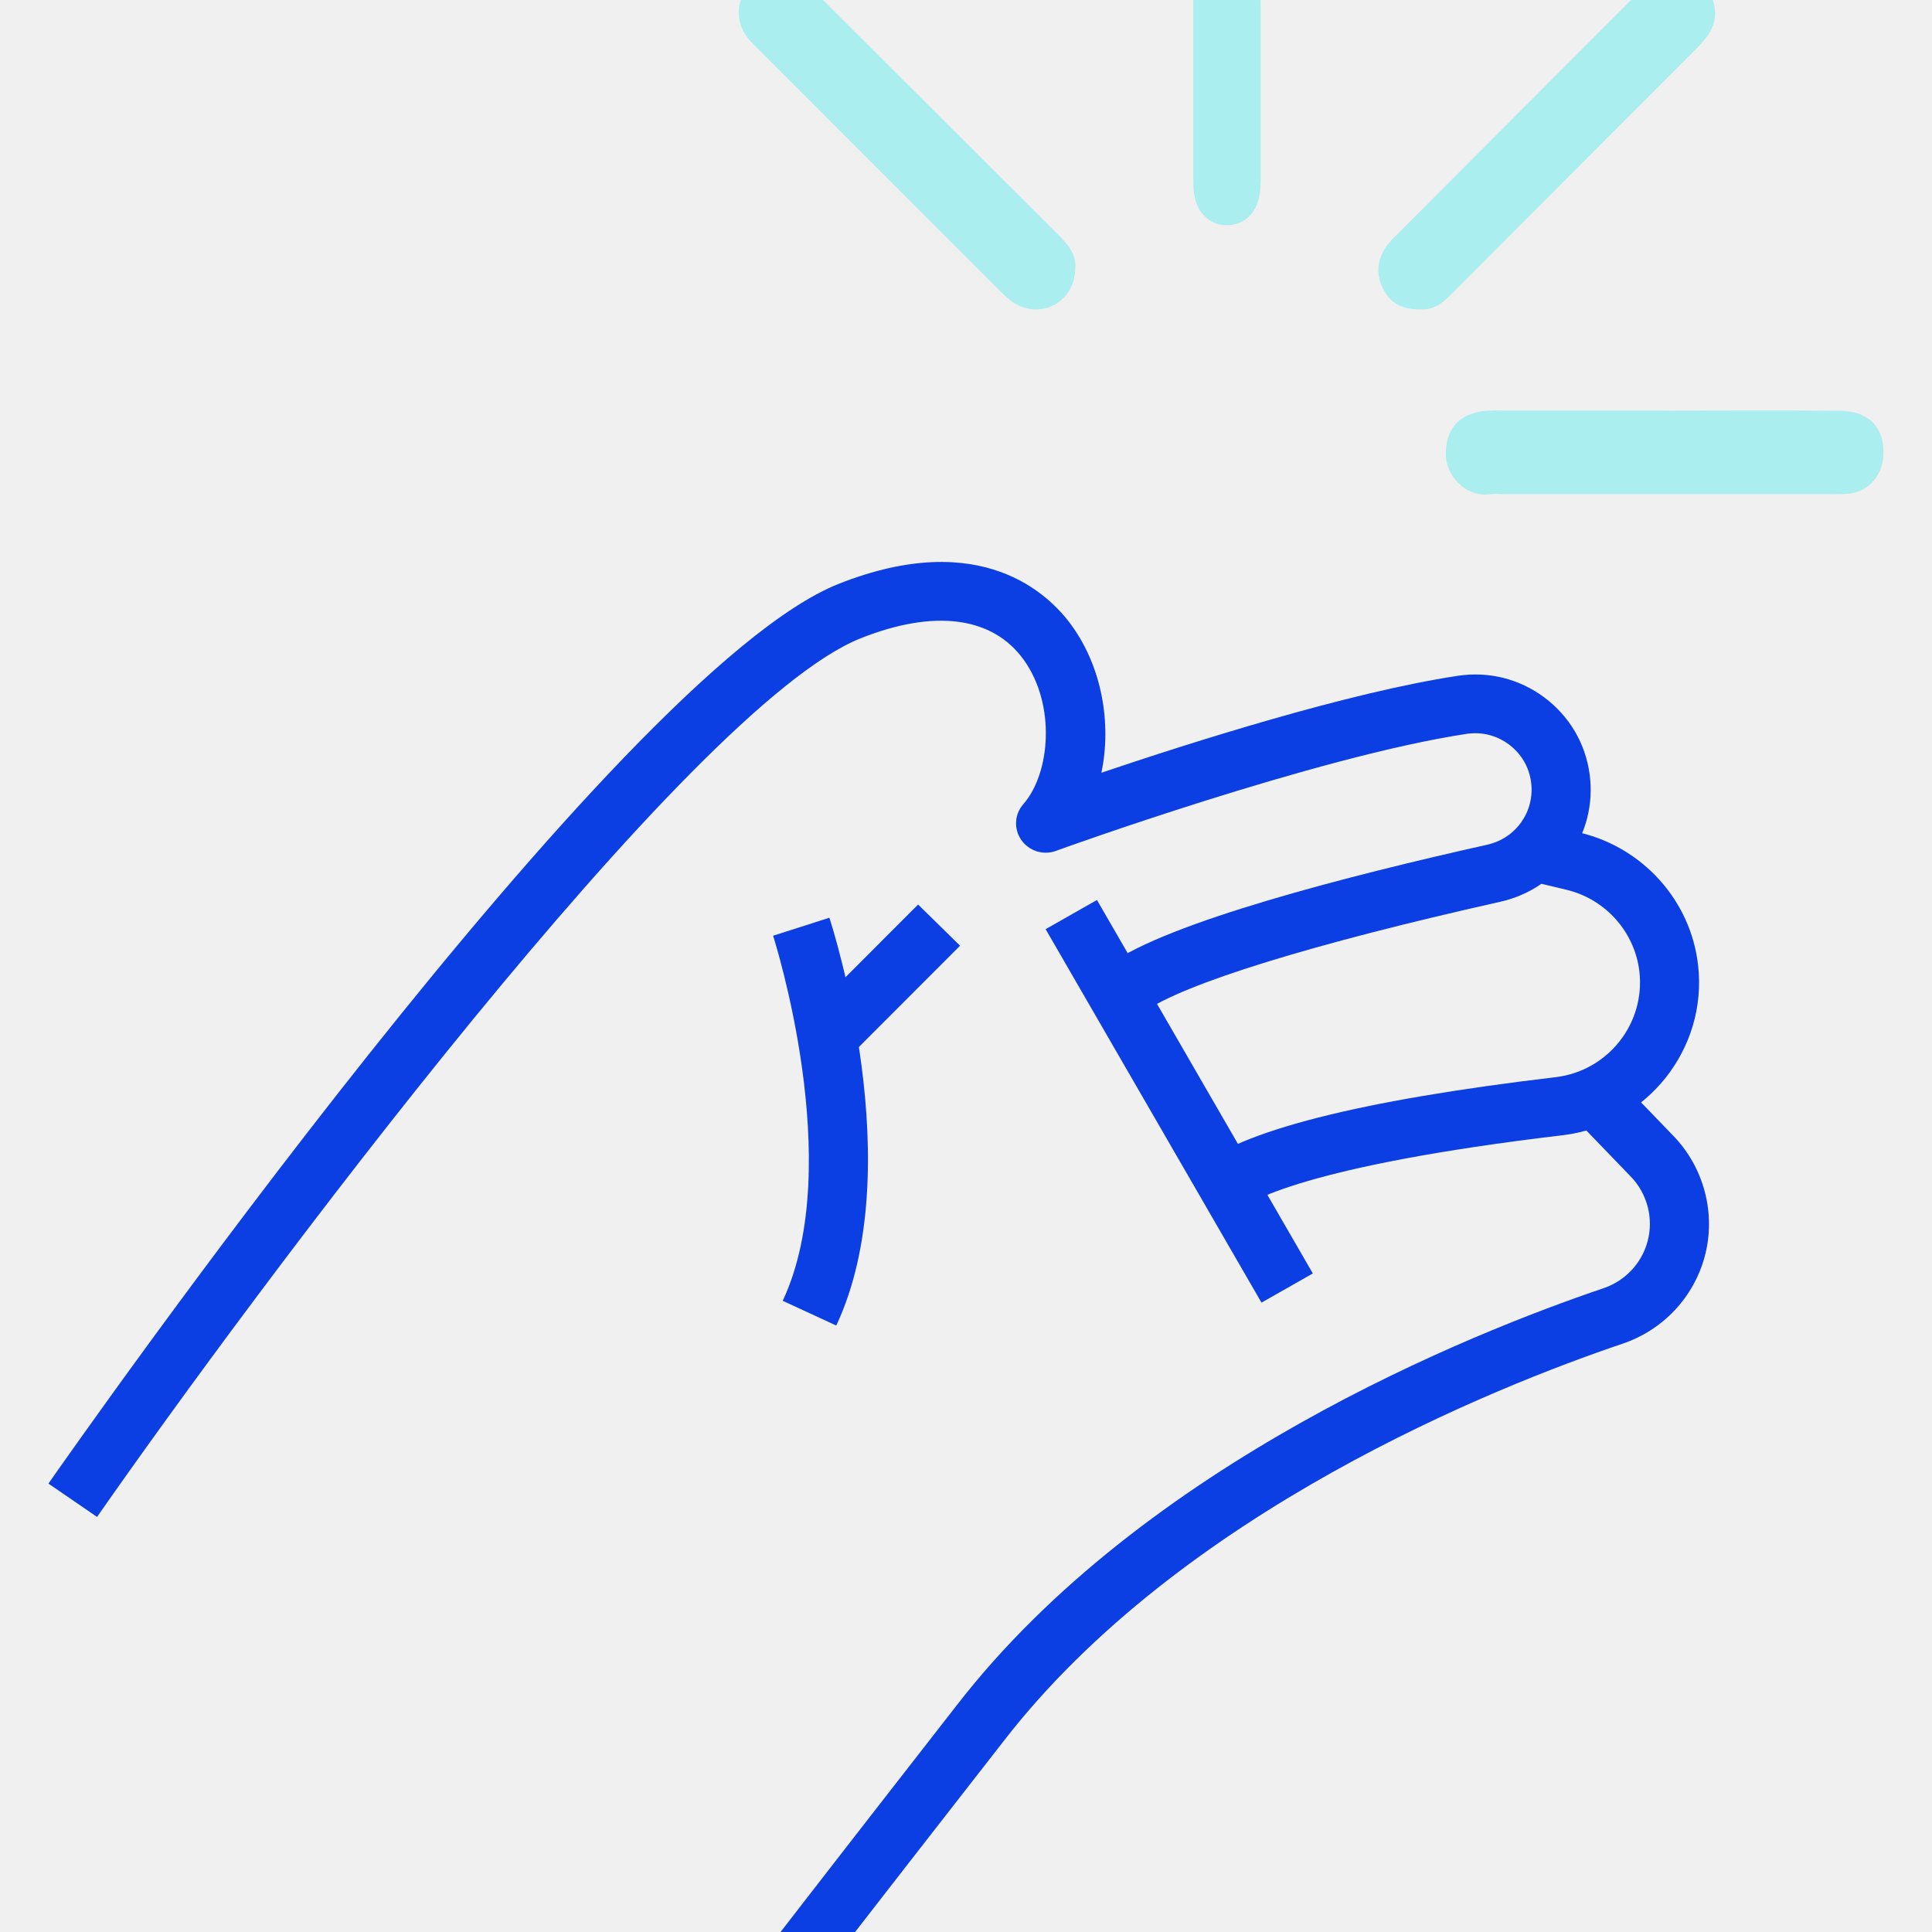
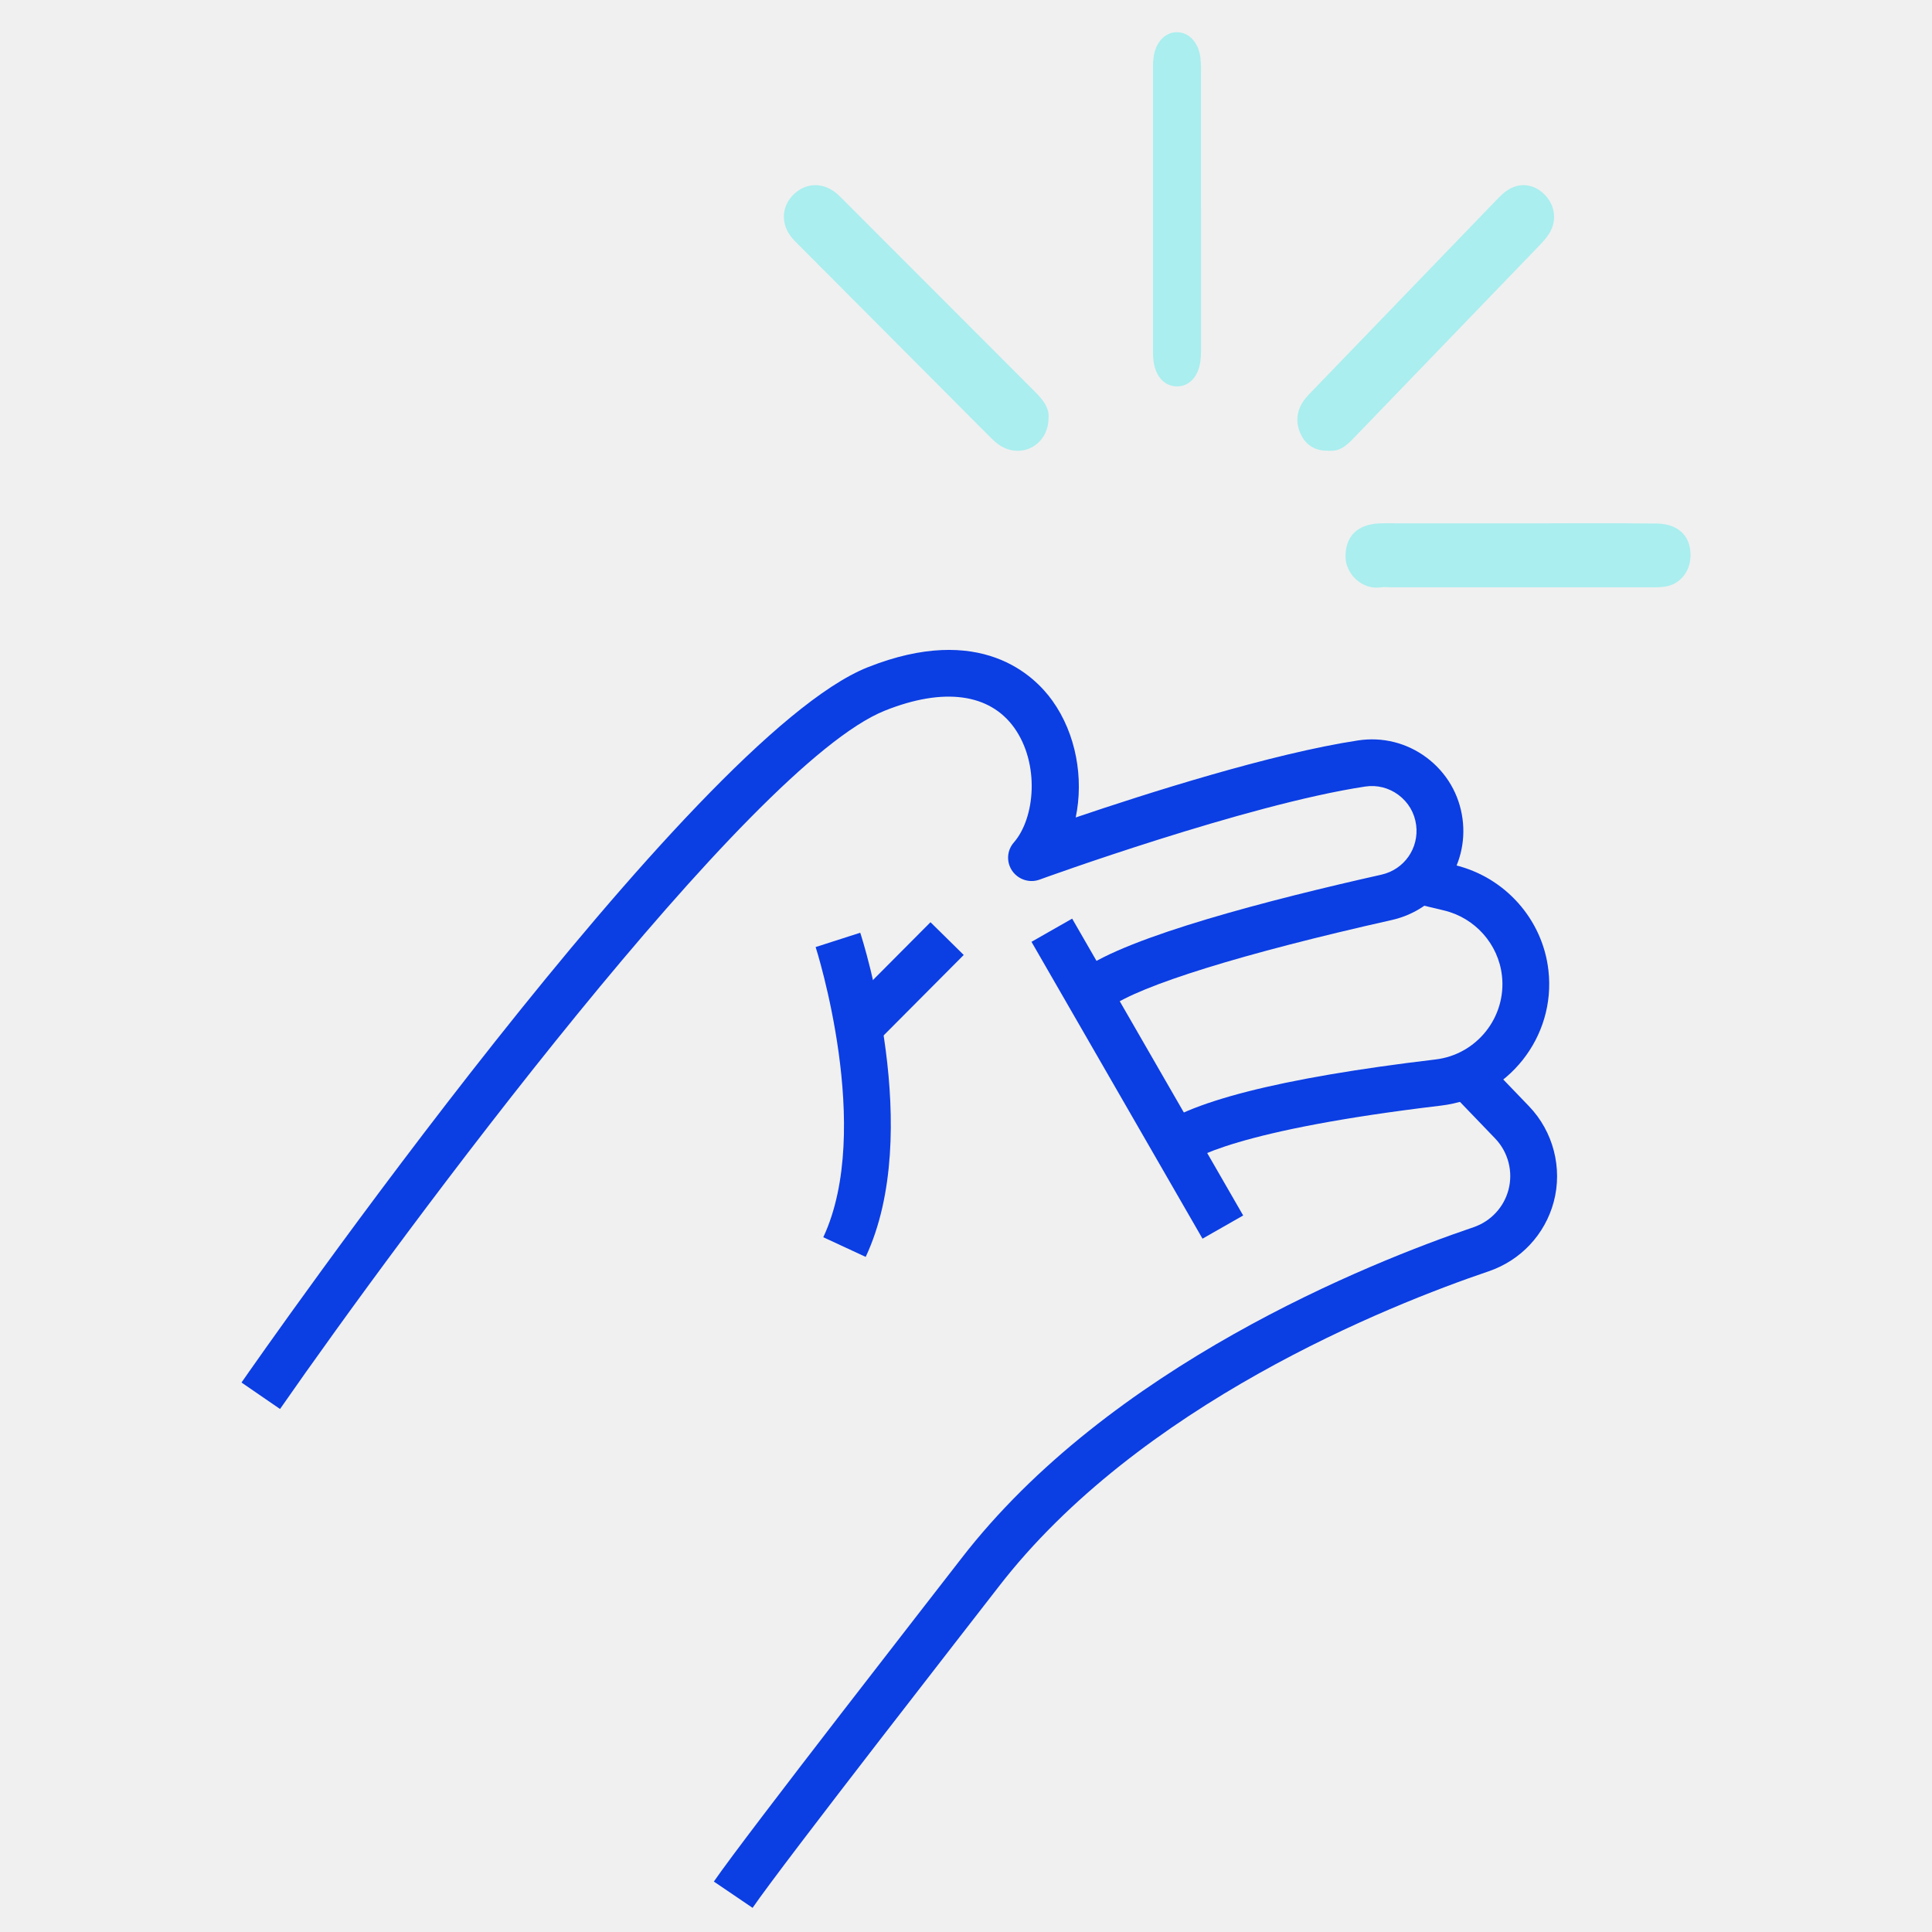
- <svg xmlns="http://www.w3.org/2000/svg" width="72" height="72" viewBox="0 0 72 72" fill="none">
-   <g clip-path="url(#clip0_6699_32009)">
-     <path d="M1.805 55.289C2.664 54.057 22.953 25.05 31.259 21.757C36.575 19.654 39.107 22.151 39.948 23.323C41.069 24.884 41.429 26.968 41.046 28.798C44.349 27.681 50.254 25.801 54.332 25.185C55.477 25.013 56.617 25.296 57.546 25.986C58.49 26.69 59.088 27.709 59.242 28.863C59.536 31.077 58.102 33.115 55.911 33.606C48.918 35.172 44.078 36.668 42.63 37.715L41.331 35.95C43.517 34.37 50.203 32.647 55.425 31.48C56.5 31.239 57.201 30.238 57.06 29.154C56.986 28.585 56.696 28.089 56.224 27.737C55.771 27.404 55.22 27.265 54.664 27.348C49.072 28.191 39.444 31.674 39.346 31.712C38.874 31.883 38.346 31.712 38.061 31.304C37.776 30.896 37.804 30.345 38.136 29.97C39.14 28.821 39.36 26.278 38.154 24.592C37.001 22.984 34.838 22.688 32.077 23.786C25.691 26.315 9.368 48.281 3.617 56.531L1.805 55.289Z" fill="#0B3EE3" />
-     <path d="M46.054 45.183L44.582 43.557C46.147 42.158 50.655 41.01 57.975 40.143C59.919 39.912 61.316 38.151 61.096 36.215C60.928 34.733 59.83 33.505 58.373 33.158L57.205 32.88L57.719 30.754L58.886 31.032C61.241 31.597 63.011 33.575 63.282 35.965C63.642 39.087 61.377 41.936 58.233 42.307C48.637 43.446 46.479 44.789 46.049 45.174L46.054 45.183Z" fill="#0B3EE3" />
-     <path d="M24.023 78.686C25.49 76.555 34.628 64.878 35.646 63.562C42.635 54.525 54.837 49.675 59.761 48.007C60.565 47.734 61.181 47.081 61.401 46.261C61.63 45.409 61.392 44.487 60.775 43.848L58.813 41.814L60.406 40.304L62.368 42.337C63.508 43.519 63.956 45.237 63.531 46.822C63.12 48.35 61.975 49.564 60.476 50.073C55.739 51.676 44.018 56.327 37.398 64.892C36.417 66.161 27.294 77.811 25.845 79.918L24.023 78.686Z" fill="#0B3EE3" />
-     <path d="M34.215 33.709L30.225 37.704L31.788 39.239L35.779 35.244L34.215 33.709Z" fill="#0B3EE3" />
-     <path d="M29.17 48.477C31.543 43.419 28.839 34.956 28.811 34.872L30.908 34.201C31.034 34.581 33.907 43.558 31.165 49.399L29.17 48.477Z" fill="#0B3EE3" />
-     <path d="M40.88 33.54L38.967 34.627L47.012 48.545L48.925 47.458L40.88 33.54Z" fill="#0B3EE3" />
-     <path d="M40.073 9.997C40.058 11.219 38.863 11.902 37.84 11.321C37.601 11.186 37.401 10.976 37.203 10.781C34.234 7.815 31.269 4.848 28.305 1.88C28.136 1.711 27.958 1.545 27.82 1.352C27.366 0.706 27.453 -0.078 28.015 -0.601C28.551 -1.1 29.266 -1.158 29.886 -0.736C30.05 -0.625 30.193 -0.48 30.333 -0.338C33.36 2.683 36.382 5.703 39.411 8.722C39.79 9.098 40.121 9.486 40.073 9.999V9.997Z" fill="#AAEEEF" />
-     <path d="M52.96 11.528C52.346 11.548 51.883 11.354 51.596 10.857C51.295 10.335 51.288 9.78 51.608 9.268C51.775 9.002 52.02 8.783 52.247 8.556C55.124 5.67 58.001 2.784 60.881 -0.097C61.108 -0.322 61.327 -0.563 61.587 -0.744C62.197 -1.167 62.922 -1.09 63.447 -0.578C63.97 -0.07 64.074 0.666 63.672 1.279C63.498 1.543 63.262 1.767 63.038 1.994C60.134 4.909 57.225 7.822 54.319 10.734C53.924 11.13 53.551 11.567 52.963 11.528H52.96Z" fill="#AAEEEF" />
-     <path d="M46.979 0.235C46.979 2.253 46.979 4.272 46.979 6.29C46.979 6.605 46.991 6.928 46.944 7.237C46.839 7.952 46.357 8.392 45.728 8.394C45.096 8.394 44.614 7.959 44.504 7.246C44.462 6.976 44.472 6.694 44.472 6.419C44.472 2.304 44.472 -1.814 44.472 -5.929C44.472 -6.207 44.462 -6.489 44.502 -6.759C44.606 -7.457 45.104 -7.919 45.718 -7.919C46.332 -7.919 46.839 -7.464 46.942 -6.769C46.989 -6.46 46.975 -6.137 46.977 -5.822C46.979 -3.803 46.977 -1.785 46.977 0.233L46.979 0.235Z" fill="#AAEEEF" />
-     <path d="M62.042 15.302C64.223 15.302 66.407 15.284 68.588 15.309C69.679 15.322 70.267 15.989 70.186 17.016C70.131 17.714 69.662 18.275 69 18.382C68.689 18.432 68.366 18.415 68.05 18.415C64.041 18.415 60.035 18.415 56.027 18.415C55.869 18.415 55.706 18.394 55.551 18.417C54.654 18.556 53.864 17.747 53.881 16.885C53.898 15.914 54.446 15.35 55.496 15.302C55.732 15.292 55.972 15.299 56.211 15.299C58.155 15.299 60.1 15.299 62.044 15.299L62.042 15.302Z" fill="#AAEEEF" />
-   </g>
-   <defs>
-     <clipPath id="clip0_6699_32009">
-       <rect width="72" height="72" fill="white" />
-     </clipPath>
-   </defs>
+ <svg xmlns="http://www.w3.org/2000/svg" fill="none" viewBox="0 0 240 240">
+   <path d="M30 171.742c2.27-3.265 55.849-80.122 77.784-88.849 14.039-5.572 20.726 1.043 22.946 4.149 2.961 4.136 3.911 9.659 2.899 14.507 8.723-2.958 24.316-7.941 35.086-9.573 3.023-.454 6.033.295 8.488 2.123 2.492 1.866 4.071 4.566 4.478 7.622.778 5.867-3.01 11.267-8.796 12.568-18.468 4.148-31.249 8.113-35.073 10.887l-3.43-4.677c5.774-4.185 23.428-8.751 37.22-11.844 2.838-.638 4.688-3.289 4.318-6.161-.197-1.51-.962-2.823-2.208-3.756-1.197-.884-2.653-1.252-4.121-1.031-14.767 2.234-40.193 11.464-40.452 11.562-1.246.454-2.64 0-3.393-1.08-.752-1.08-.678-2.541.198-3.535 2.652-3.044 3.232-9.782.049-14.249-3.047-4.259-8.759-5.045-16.05-2.136-16.865 6.701-59.97 64.903-75.156 86.762L30 171.742Z" fill="#0B3EE3" />
+   <path d="m146.853 144.963-3.886-4.308c4.133-3.707 16.038-6.751 35.37-9.046 5.132-.614 8.82-5.278 8.241-10.408-.445-3.928-3.344-7.18-7.193-8.101l-3.084-.736 1.357-5.634 3.084.737c6.218 1.497 10.894 6.738 11.609 13.071.95 8.273-5.033 15.821-13.336 16.803-25.34 3.019-31.039 6.578-32.174 7.597l.012.025Z" fill="#0B3EE3" />
+   <path d="M88.678 233.734c3.874-5.646 28.004-36.587 30.694-40.073 18.456-23.946 50.68-36.796 63.683-41.215 2.122-.724 3.75-2.455 4.33-4.627.604-2.258-.025-4.701-1.653-6.395l-5.182-5.388 4.207-4.001 5.182 5.388c3.01 3.13 4.194 7.684 3.071 11.881-1.085 4.05-4.108 7.266-8.068 8.616-12.509 4.247-43.463 16.57-60.944 39.263-2.591 3.363-26.684 34.231-30.509 39.816l-4.811-3.265ZM115.589 114.561l-10.538 10.587 4.129 4.068 10.538-10.587-4.129-4.068Z" fill="#0B3EE3" />
+   <path d="M102.272 153.694c6.267-13.402-.876-35.826-.95-36.047l5.54-1.78c.333 1.007 7.92 24.793.678 40.27l-5.268-2.443ZM133.187 114.115l-5.052 2.881 21.245 36.876 5.052-2.881-21.245-36.876Z" fill="#0B3EE3" />
+   <path d="M130.253 51.967c-.038 3.214-3.17 5.009-5.853 3.481-.626-.355-1.151-.907-1.67-1.42-7.782-7.798-15.552-15.603-23.321-23.407-.443-.444-.911-.881-1.272-1.389-1.19-1.699-.962-3.76.512-5.135 1.405-1.312 3.278-1.465 4.904-.355.43.292.803.672 1.17 1.046 7.934 7.944 15.856 15.888 23.796 23.826.994.989 1.86 2.01 1.734 3.36v-.006ZM165.206 55.994c-1.562.051-2.738-.457-3.467-1.766-.765-1.372-.784-2.833.031-4.179.423-.699 1.047-1.276 1.623-1.873 7.313-7.589 14.626-15.179 21.945-22.755.576-.591 1.134-1.226 1.795-1.702 1.55-1.111 3.393-.908 4.728.438 1.329 1.334 1.593 3.271.57 4.884-.441.692-1.041 1.283-1.611 1.88-7.38 7.666-14.773 15.325-22.16 22.984-1.004 1.042-1.953 2.191-3.448 2.089h-.006ZM149.199 25.994v16.331c0 .851.029 1.722-.082 2.554-.252 1.929-1.4 3.115-2.897 3.122-1.507 0-2.656-1.174-2.917-3.096-.102-.729-.078-1.49-.078-2.232V9.366c0-.748-.024-1.509.073-2.238C143.545 5.245 144.732 4 146.195 4c1.464 0 2.67 1.225 2.917 3.102.112.832.078 1.703.082 2.554.005 5.444 0 10.887 0 16.331l.005.006ZM188.584 65.015c5.73 0 11.468-.045 17.198.019 2.866.032 4.412 1.735 4.198 4.353-.145 1.78-1.376 3.211-3.117 3.482-.817.129-1.665.084-2.494.084H172.78c-.415 0-.842-.052-1.251.006-2.356.355-4.43-1.709-4.386-3.908.044-2.476 1.483-3.914 4.242-4.037.622-.026 1.25-.006 1.879-.006h15.326l-.006.006Z" fill="#AAEEEF" />
</svg>
